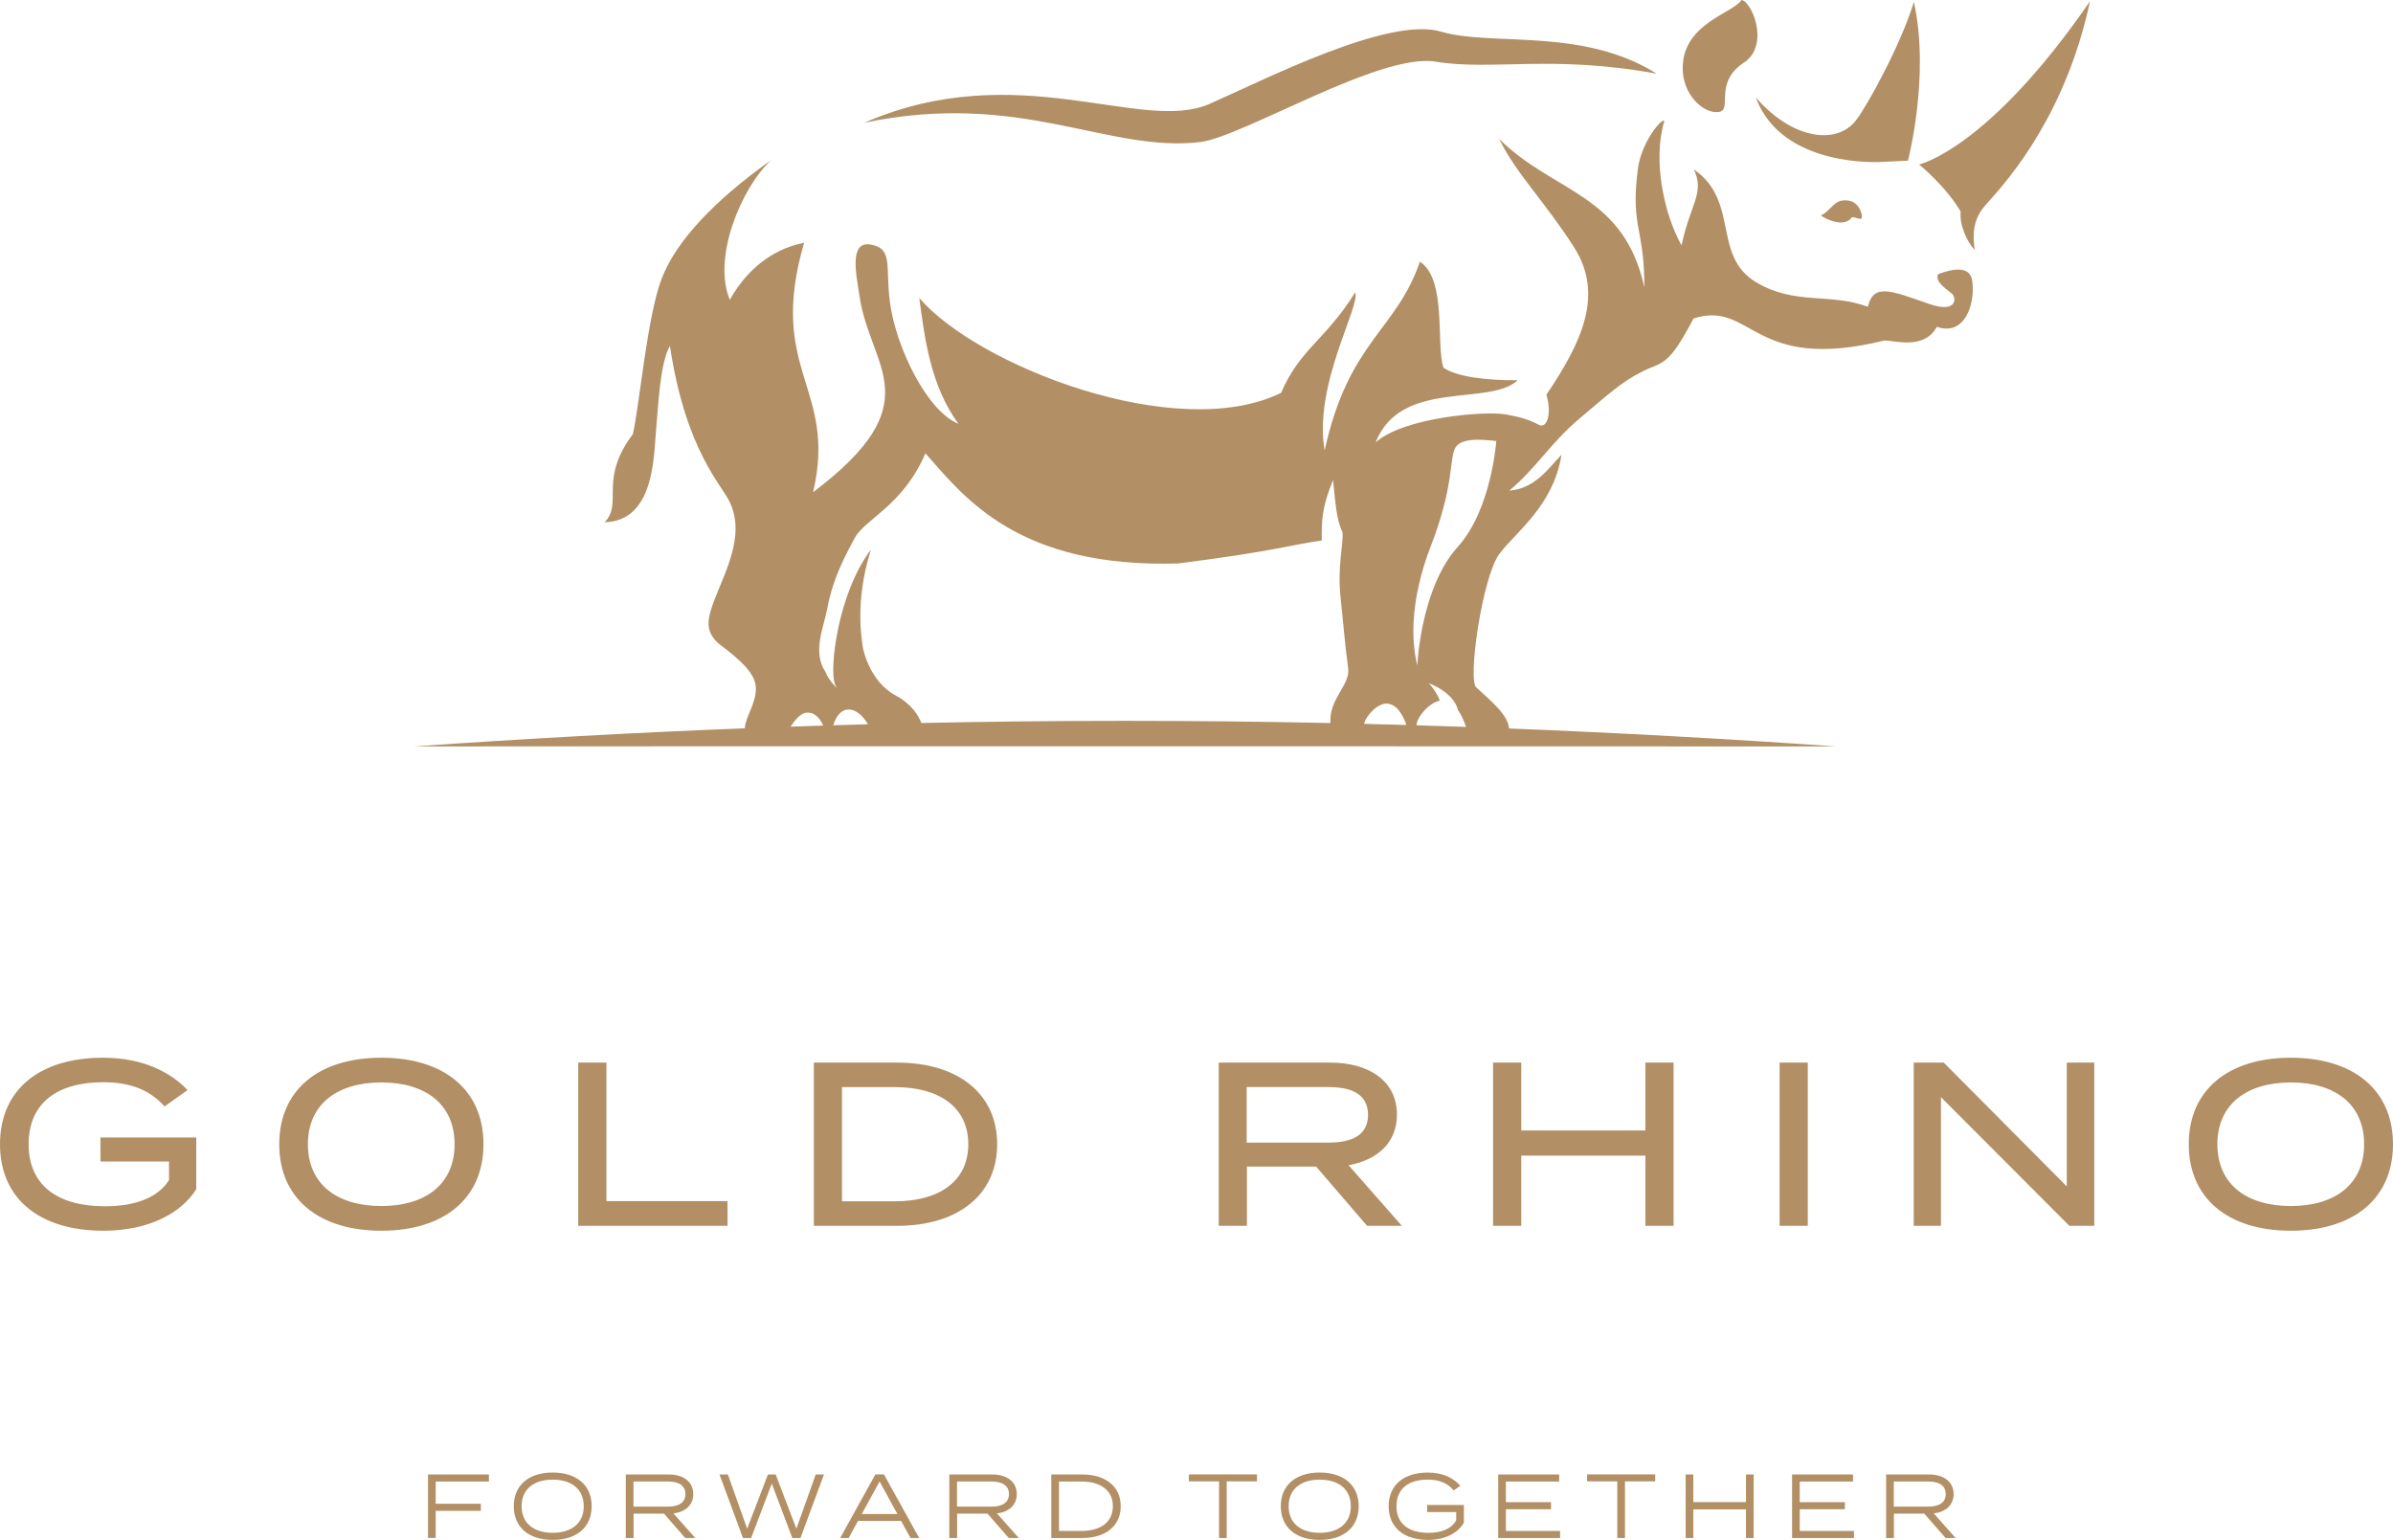
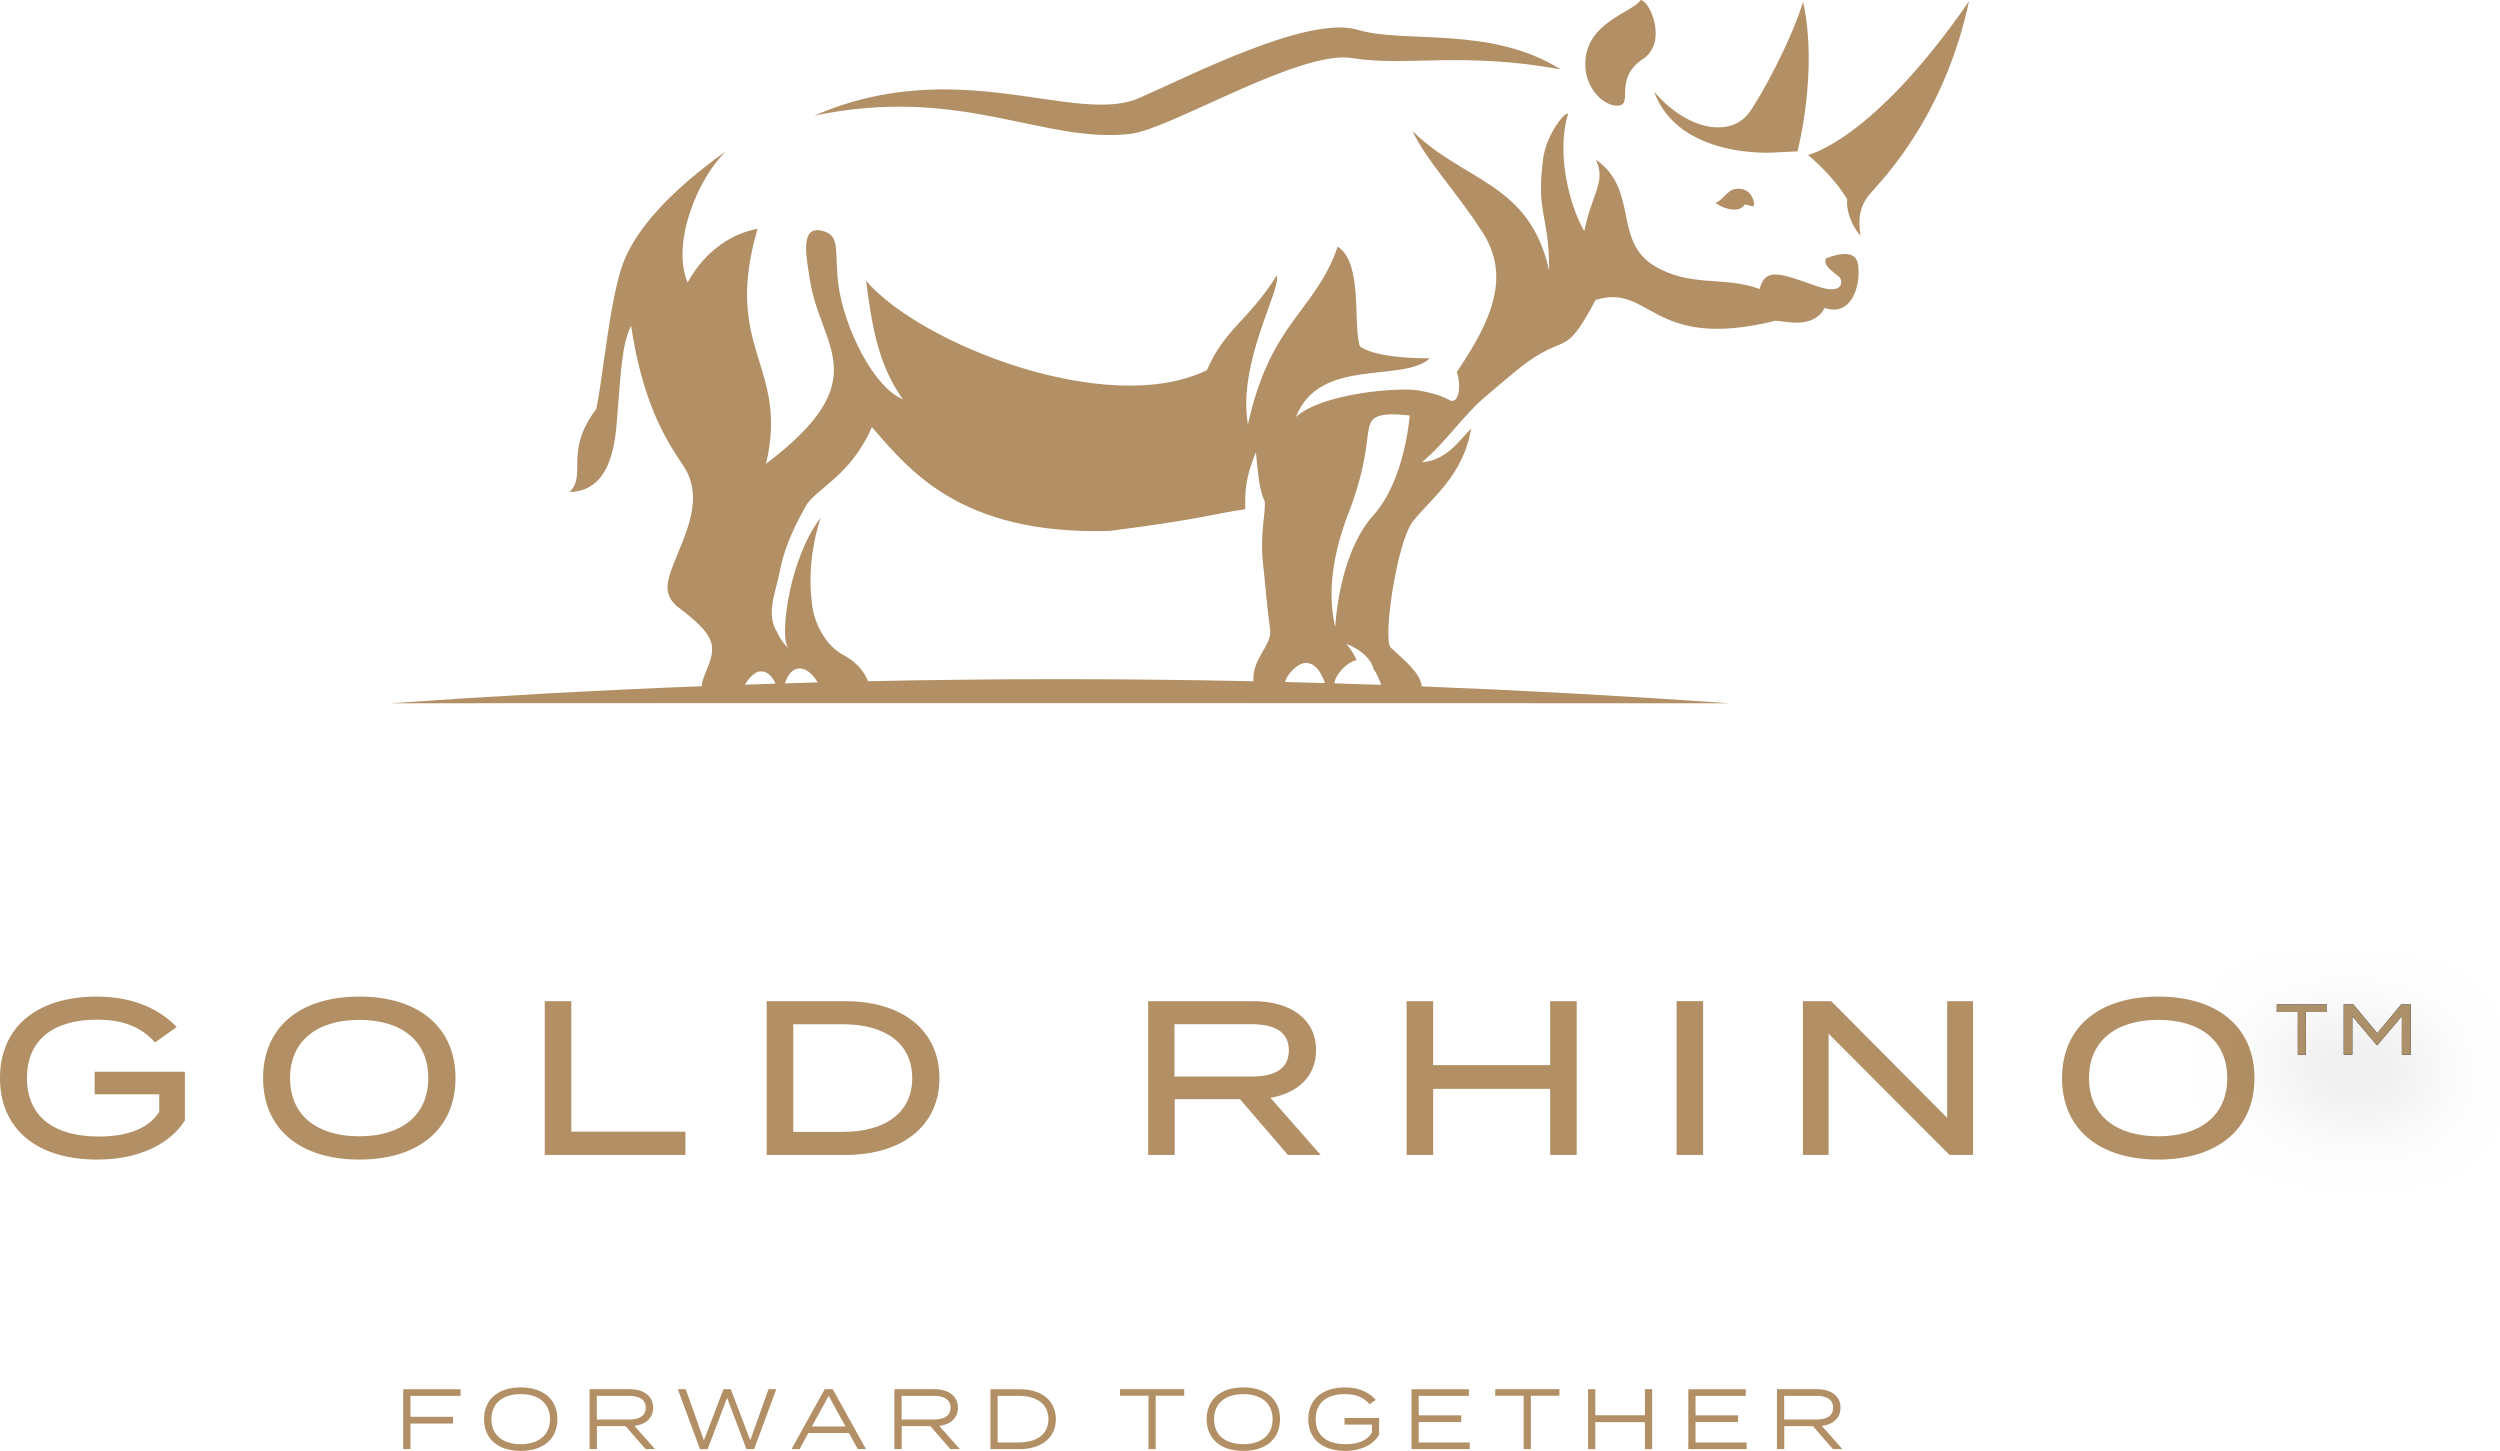
- <svg xmlns="http://www.w3.org/2000/svg" width="101px" height="65px" viewBox="0 0 101 65" version="1.1">
+ <svg xmlns="http://www.w3.org/2000/svg" xmlns:xlink="http://www.w3.org/1999/xlink" width="112px" height="65px" viewBox="0 0 112 65" version="1.1">
+   <defs>
+     <path d="M103.301,47.25 L103.301,45.337 L104.25,45.337 L104.25,45 L102,45 L102,45.337 L102.943,45.337 L102.943,47.25 L103.301,47.25 Z M105.383,47.25 L105.383,45.524 L106.482,46.822 L106.505,46.822 L107.604,45.524 L107.604,47.25 L108,47.25 L108,45 L107.574,45 L106.502,46.289 L105.429,45 L105,45 L105,47.25 L105.383,47.25 Z" id="path-1" />
+     <filter x="-116.7%" y="-222.2%" width="333.3%" height="722.2%" filterUnits="objectBoundingBox" id="filter-2">
+       <feOffset dx="0" dy="2" in="SourceAlpha" result="shadowOffsetOuter1" />
+       <feGaussianBlur stdDeviation="2" in="shadowOffsetOuter1" result="shadowBlurOuter1" />
+       <feColorMatrix values="0 0 0 0 0   0 0 0 0 0   0 0 0 0 0  0 0 0 0.5 0" type="matrix" in="shadowBlurOuter1" />
+     </filter>
+   </defs>
  <g id="Page-1" stroke="none" stroke-width="1" fill="none" fill-rule="evenodd">
-     <g id="gold-rhino" fill="#B28F64" fill-rule="nonzero">
-       <path d="M23.328,62.156 C24.354,62.156 24.972,62.704 24.972,63.578 C24.972,64.452 24.354,65 23.328,65 C22.302,65 21.685,64.452 21.685,63.578 C21.685,62.704 22.302,62.156 23.328,62.156 Z M55.7,62.156 C56.727,62.156 57.345,62.704 57.345,63.578 C57.345,64.452 56.727,65 55.7,65 C54.676,65 54.058,64.452 54.058,63.578 C54.058,62.704 54.676,62.156 55.7,62.156 Z M60.26,62.157 C60.921,62.157 61.364,62.401 61.634,62.717 L61.353,62.911 C61.11,62.608 60.75,62.455 60.26,62.455 C59.454,62.455 58.941,62.834 58.941,63.578 C58.941,64.321 59.458,64.701 60.284,64.701 C60.82,64.701 61.26,64.544 61.461,64.172 L61.461,63.823 L60.234,63.823 L60.234,63.525 L61.785,63.525 L61.785,64.268 C61.561,64.684 61.021,65 60.272,65 C59.227,65 58.61,64.452 58.61,63.578 C58.61,62.705 59.227,62.157 60.26,62.157 Z M81.42,62.237 C82.022,62.237 82.455,62.535 82.455,63.064 C82.455,63.532 82.115,63.824 81.618,63.881 L82.539,64.919 L82.115,64.919 L81.22,63.892 L79.935,63.892 L79.935,64.919 L79.607,64.919 L79.607,62.237 L81.42,62.237 Z M30.721,62.237 L31.535,64.528 L32.412,62.237 L32.74,62.237 L33.612,64.528 L34.429,62.237 L34.777,62.237 L33.785,64.92 L33.441,64.92 L32.574,62.623 L31.702,64.92 L31.358,64.92 L30.367,62.237 L30.721,62.237 Z M37.309,62.236 L38.795,64.919 L38.428,64.919 L38.034,64.199 L36.213,64.199 L35.82,64.919 L35.461,64.919 L36.947,62.236 L37.309,62.236 Z M71.469,62.237 L71.469,63.405 L73.692,63.405 L73.692,62.237 L74.016,62.237 L74.016,64.92 L73.692,64.92 L73.692,63.712 L71.469,63.712 L71.469,64.92 L71.145,64.92 L71.145,62.237 L71.469,62.237 Z M69.861,62.236 L69.861,62.528 L68.584,62.528 L68.584,64.919 L68.26,64.919 L68.26,62.528 L66.986,62.528 L66.986,62.236 L69.861,62.236 Z M53.053,62.236 L53.053,62.528 L51.775,62.528 L51.775,64.919 L51.452,64.919 L51.452,62.528 L50.178,62.528 L50.178,62.236 L53.053,62.236 Z M41.881,62.237 C42.483,62.237 42.915,62.535 42.915,63.064 C42.915,63.532 42.576,63.824 42.078,63.881 L43,64.919 L42.576,64.919 L41.681,63.892 L40.396,63.892 L40.396,64.919 L40.068,64.919 L40.068,62.237 L41.881,62.237 Z M28.226,62.237 C28.828,62.237 29.26,62.535 29.26,63.064 C29.26,63.532 28.921,63.824 28.423,63.881 L29.345,64.919 L28.921,64.919 L28.026,63.892 L26.741,63.892 L26.741,64.919 L26.413,64.919 L26.413,62.237 L28.226,62.237 Z M78.21,62.238 L78.21,62.536 L75.961,62.536 L75.961,63.406 L77.867,63.406 L77.867,63.705 L75.961,63.705 L75.961,64.621 L78.249,64.621 L78.249,64.919 L75.637,64.919 L75.637,62.238 L78.21,62.238 Z M65.807,62.238 L65.807,62.536 L63.558,62.536 L63.558,63.406 L65.463,63.406 L65.463,63.705 L63.558,63.705 L63.558,64.621 L65.845,64.621 L65.845,64.919 L63.234,64.919 L63.234,62.238 L65.807,62.238 Z M20.635,62.238 L20.635,62.536 L18.389,62.536 L18.389,63.473 L20.295,63.473 L20.295,63.774 L18.389,63.774 L18.389,64.918 L18.065,64.918 L18.065,62.238 L20.635,62.238 Z M45.683,62.238 C46.671,62.238 47.302,62.754 47.302,63.578 C47.302,64.402 46.671,64.919 45.683,64.919 L44.371,64.919 L44.371,62.238 L45.683,62.238 Z M55.7,62.456 C54.906,62.456 54.389,62.857 54.389,63.578 C54.389,64.299 54.906,64.7 55.7,64.7 C56.496,64.7 57.013,64.299 57.013,63.578 C57.013,62.857 56.496,62.456 55.7,62.456 Z M23.328,62.456 C22.533,62.456 22.016,62.857 22.016,63.578 C22.016,64.299 22.533,64.7 23.328,64.7 C24.123,64.7 24.639,64.299 24.639,63.578 C24.639,62.857 24.123,62.456 23.328,62.456 Z M45.659,62.536 L44.695,62.536 L44.695,64.621 L45.659,64.621 C46.427,64.621 46.971,64.264 46.971,63.578 C46.971,62.891 46.427,62.536 45.659,62.536 Z M37.124,62.532 L36.372,63.907 L37.877,63.907 L37.124,62.532 Z M41.858,62.535 L40.392,62.535 L40.392,63.594 L41.858,63.594 C42.294,63.594 42.584,63.427 42.584,63.064 C42.584,62.7 42.294,62.535 41.858,62.535 Z M28.203,62.535 L26.737,62.535 L26.737,63.594 L28.203,63.594 C28.639,63.594 28.929,63.427 28.929,63.064 C28.929,62.7 28.639,62.535 28.203,62.535 Z M81.397,62.535 L79.931,62.535 L79.931,63.594 L81.397,63.594 C81.833,63.594 82.123,63.427 82.123,63.064 C82.123,62.7 81.833,62.535 81.397,62.535 Z M96.69,44.647 C99.355,44.647 101,46.025 101,48.298 C101,50.571 99.355,51.949 96.69,51.949 C94.024,51.949 92.38,50.571 92.38,48.298 C92.38,46.025 94.024,44.647 96.69,44.647 Z M16.097,44.647 C18.762,44.647 20.406,46.025 20.406,48.298 C20.406,50.571 18.762,51.949 16.097,51.949 C13.431,51.949 11.786,50.571 11.786,48.298 C11.786,46.025 13.431,44.647 16.097,44.647 Z M4.349,44.647 C6.054,44.647 7.222,45.275 7.916,46.013 L6.945,46.703 C6.331,46.013 5.518,45.681 4.359,45.681 C2.408,45.681 1.208,46.565 1.208,48.298 C1.208,50.028 2.427,50.916 4.419,50.916 C5.637,50.916 6.628,50.601 7.134,49.813 L7.134,49.026 L4.24,49.026 L4.24,48.013 L8.283,48.013 L8.283,50.197 C7.649,51.21 6.272,51.949 4.369,51.949 C1.634,51.949 0,50.571 0,48.298 C0,46.025 1.634,44.647 4.349,44.647 Z M56.154,44.853 C57.77,44.853 58.96,45.621 58.96,47.048 C58.96,48.239 58.127,48.967 56.918,49.184 L59.167,51.742 L57.7,51.742 L55.551,49.243 L52.628,49.243 L52.628,51.742 L51.438,51.742 L51.438,44.853 L56.154,44.853 Z M37.866,44.853 C40.443,44.853 42.087,46.172 42.087,48.298 C42.087,50.423 40.443,51.742 37.866,51.742 L34.349,51.742 L34.349,44.853 L37.866,44.853 Z M82.04,44.853 L87.232,50.079 L87.232,44.853 L88.391,44.853 L88.391,51.742 L87.34,51.742 L81.921,46.31 L81.921,51.742 L80.771,51.742 L80.771,44.853 L82.04,44.853 Z M25.594,44.853 L25.594,50.699 L30.707,50.699 L30.707,51.742 L24.405,51.742 L24.405,44.853 L25.594,44.853 Z M64.206,44.853 L64.206,47.717 L69.447,47.717 L69.447,44.853 L70.636,44.853 L70.636,51.742 L69.447,51.742 L69.447,48.78 L64.206,48.78 L64.206,51.742 L63.017,51.742 L63.017,44.853 L64.206,44.853 Z M76.3,44.852 L76.3,51.741 L75.111,51.741 L75.111,44.852 L76.3,44.852 Z M16.097,45.69 C14.214,45.69 12.995,46.625 12.995,48.298 C12.995,49.97 14.204,50.906 16.097,50.906 C17.979,50.906 19.187,49.97 19.187,48.298 C19.187,46.625 17.979,45.69 16.097,45.69 Z M96.69,45.69 C94.807,45.69 93.588,46.625 93.588,48.298 C93.588,49.97 94.797,50.906 96.69,50.906 C98.572,50.906 99.781,49.97 99.781,48.298 C99.781,46.625 98.572,45.69 96.69,45.69 Z M37.778,45.887 L35.538,45.887 L35.538,50.707 L37.778,50.707 C39.6,50.707 40.868,49.891 40.868,48.298 C40.868,46.703 39.6,45.887 37.778,45.887 Z M56.076,45.885 L52.617,45.885 L52.617,48.229 L56.076,48.229 C57.067,48.229 57.74,47.914 57.74,47.057 C57.74,46.201 57.067,45.885 56.076,45.885 Z M69.129,7.13 C69.276,5.981 70.172,4.933 70.245,5.113 C69.738,6.777 70.245,9.07 70.973,10.358 C71.335,8.617 71.963,8.15 71.493,7.152 C73.437,8.492 72.245,10.797 74.127,11.918 C75.761,12.891 77.232,12.355 78.832,12.947 C79.083,11.95 79.789,12.259 81.404,12.823 C82.652,13.257 82.569,12.537 82.376,12.386 C82.045,12.126 81.659,11.86 81.805,11.571 C83.149,11.066 83.219,11.689 83.248,11.917 C83.358,12.797 82.95,14.21 81.745,13.795 C81.237,14.764 79.975,14.384 79.545,14.369 C73.931,15.757 73.974,12.655 71.48,13.44 C70.39,15.51 70.205,15.24 69.329,15.675 C68.452,16.11 67.893,16.634 66.644,17.685 C65.46,18.681 64.821,19.78 63.702,20.708 C64.821,20.631 65.409,19.69 65.906,19.197 C65.554,21.359 64.006,22.422 63.285,23.378 C62.562,24.335 61.921,28.784 62.319,29.025 C62.891,29.558 63.658,30.172 63.691,30.75 C68.196,30.927 72.785,31.178 77.496,31.507 C73.24,31.507 35.505,31.492 18.478,31.506 L17.462,31.507 C22.171,31.178 26.813,30.922 31.437,30.742 C31.449,30.279 31.946,29.646 31.9,28.995 C31.859,28.431 31.314,27.9 30.307,27.146 C29.6,26.473 29.918,25.9 30.545,24.358 C31.173,22.815 31.143,21.994 30.824,21.242 C30.506,20.49 28.953,19.106 28.275,14.597 C27.854,15.374 27.8,16.91 27.668,18.444 C27.585,19.415 27.548,22.004 25.517,22.043 C26.314,21.252 25.25,20.252 26.713,18.324 C26.998,17.033 27.315,13.389 27.917,11.787 C28.52,10.188 30.147,8.466 32.537,6.765 C31.253,7.98 30.067,10.907 30.803,12.653 C31.652,11.143 32.857,10.453 33.938,10.249 C32.358,15.683 35.355,16.347 34.319,20.776 C39.338,16.98 36.73,15.554 36.281,12.52 C36.154,11.663 35.803,10.146 36.759,10.325 C37.714,10.501 37.356,11.244 37.565,12.787 C37.819,14.658 39.124,17.354 40.453,17.89 C39.252,16.245 39.029,14.24 38.798,12.577 C41.25,15.437 49.669,18.737 54.07,16.583 C54.882,14.701 55.935,14.372 57.198,12.34 C57.429,12.93 55.428,16.229 55.907,19.017 C56.923,14.389 58.927,13.971 59.929,11.047 C61.079,11.786 60.598,14.575 60.924,15.517 C61.452,15.901 62.727,16.06 64.061,16.05 C62.836,17.178 59.12,15.965 58.057,18.681 C59.212,17.613 62.717,17.336 63.553,17.493 C63.972,17.573 64.43,17.652 64.947,17.929 C65.305,18.121 65.505,17.415 65.266,16.664 C66.818,14.369 67.695,12.392 66.421,10.413 C65.147,8.436 63.991,7.329 63.274,5.863 C65.584,8.159 68.532,8.159 69.401,12.125 L69.401,12.123 L69.399,11.794 C69.358,9.687 68.875,9.521 69.091,7.455 L69.129,7.13 Z M60.298,28.837 C60.52,29.058 60.675,29.344 60.775,29.573 C60.323,29.656 59.787,30.279 59.788,30.615 C60.483,30.635 61.179,30.657 61.876,30.682 C61.786,30.423 61.676,30.166 61.531,29.964 L61.531,29.964 C61.533,29.964 61.432,29.281 60.298,28.837 Z M34.144,30.081 L34.025,30.083 C33.748,30.113 33.474,30.505 33.369,30.674 C33.828,30.655 34.284,30.64 34.741,30.626 C34.674,30.459 34.457,30.035 34.025,30.083 L34.144,30.081 Z M35.788,29.949 C35.42,29.97 35.24,30.38 35.167,30.615 C35.656,30.598 36.144,30.584 36.632,30.571 C36.522,30.381 36.212,29.926 35.788,29.949 Z M58.545,29.699 C58.159,29.665 57.634,30.221 57.576,30.554 C58.169,30.568 58.764,30.584 59.36,30.601 C59.194,30.152 58.963,29.735 58.545,29.699 Z M39.059,19.135 C38.103,21.359 36.5,21.905 36.072,22.715 C35.778,23.271 35.165,24.322 34.917,25.682 C34.777,26.451 34.275,27.517 34.832,28.348 C34.934,28.583 35.038,28.76 35.327,29.048 C35.293,28.992 35.261,28.932 35.236,28.867 C34.997,28.233 35.365,25.04 36.759,23.201 C36.042,25.455 36.401,27.096 36.401,27.215 C36.401,27.334 36.68,28.756 37.795,29.351 C38.462,29.706 38.758,30.188 38.889,30.518 C44.602,30.397 50.327,30.396 56.155,30.52 C56.081,29.504 56.995,28.911 56.902,28.214 C56.742,27.005 56.703,26.355 56.584,25.247 C56.438,23.906 56.703,22.992 56.663,22.478 C56.424,21.924 56.384,21.489 56.265,20.263 C55.787,21.41 55.777,21.994 55.787,22.815 C54.463,22.994 53.929,23.246 49.733,23.783 C42.943,23.99 40.68,20.964 39.059,19.135 Z M63.153,18.615 C62.478,18.542 61.589,18.463 61.388,18.973 C61.187,19.482 61.332,20.404 60.556,22.607 C60.373,23.127 59.232,25.655 59.82,28.095 C59.9,26.728 60.333,24.401 61.519,23.093 C62.955,21.51 63.153,18.615 63.153,18.615 Z M88.212,0.054 C87.205,4.744 84.886,7.457 83.915,8.527 C83.56,8.918 83.162,9.4 83.35,10.552 C83.036,10.241 82.691,9.493 82.754,8.933 C82.133,7.862 80.998,6.942 80.998,6.942 C80.998,6.942 83.901,6.313 88.212,0.054 Z M77.989,8.463 C78.365,8.509 78.521,8.814 78.576,9.054 C78.595,9.135 78.594,9.279 78.468,9.233 C78.362,9.194 78.23,9.162 78.161,9.168 C77.967,9.494 77.389,9.453 76.851,9.096 C77.325,8.876 77.389,8.389 77.989,8.463 Z M80.778,0.084 C81.469,3.199 80.527,6.782 80.527,6.782 L80.527,6.782 L79.409,6.835 C79.409,6.835 75.209,7.118 74.103,4.107 C75.624,5.874 77.519,6.148 78.34,5.072 C78.813,4.455 80.213,1.922 80.778,0.084 Z M60.825,1.336 C62.936,1.968 66.8,1.138 69.918,3.109 C65.501,2.3 62.976,2.997 60.587,2.602 C58.254,2.215 52.483,5.754 50.679,5.993 C46.768,6.47 43.091,3.798 36.48,5.181 C42.932,2.373 48.17,5.642 51.037,4.391 C53.33,3.39 58.601,0.669 60.825,1.336 Z M73.501,0 C73.909,0.032 74.69,1.807 73.679,2.592 C72.269,3.472 73.16,4.633 72.545,4.727 C71.929,4.822 70.991,4.015 71.021,2.818 C71.068,0.974 73.155,0.561 73.501,0 Z" />
+     <g id="gold-rhino-inverted" fill-rule="nonzero">
+       <path d="M23.328,62.156 C24.354,62.156 24.972,62.704 24.972,63.578 C24.972,64.452 24.354,65 23.328,65 C22.302,65 21.685,64.452 21.685,63.578 C21.685,62.704 22.302,62.156 23.328,62.156 Z M55.7,62.156 C56.727,62.156 57.345,62.704 57.345,63.578 C57.345,64.452 56.727,65 55.7,65 C54.676,65 54.058,64.452 54.058,63.578 C54.058,62.704 54.676,62.156 55.7,62.156 Z M60.26,62.157 C60.921,62.157 61.364,62.401 61.634,62.717 L61.353,62.911 C61.11,62.608 60.75,62.455 60.26,62.455 C59.454,62.455 58.941,62.834 58.941,63.578 C58.941,64.321 59.458,64.701 60.284,64.701 C60.82,64.701 61.26,64.544 61.461,64.172 L61.461,63.823 L60.234,63.823 L60.234,63.525 L61.785,63.525 L61.785,64.268 C61.561,64.684 61.021,65 60.272,65 C59.227,65 58.61,64.452 58.61,63.578 C58.61,62.705 59.227,62.157 60.26,62.157 Z M81.42,62.237 C82.022,62.237 82.455,62.535 82.455,63.064 C82.455,63.532 82.115,63.824 81.618,63.881 L82.539,64.919 L82.115,64.919 L81.22,63.892 L79.935,63.892 L79.935,64.919 L79.607,64.919 L79.607,62.237 L81.42,62.237 Z M30.721,62.237 L31.535,64.528 L32.412,62.237 L32.74,62.237 L33.612,64.528 L34.429,62.237 L34.777,62.237 L33.785,64.92 L33.441,64.92 L32.574,62.623 L31.702,64.92 L31.358,64.92 L30.367,62.237 L30.721,62.237 Z M37.309,62.236 L38.795,64.919 L38.428,64.919 L38.034,64.199 L36.213,64.199 L35.82,64.919 L35.461,64.919 L36.947,62.236 L37.309,62.236 Z M71.469,62.237 L71.469,63.405 L73.692,63.405 L73.692,62.237 L74.016,62.237 L74.016,64.92 L73.692,64.92 L73.692,63.712 L71.469,63.712 L71.469,64.92 L71.145,64.92 L71.145,62.237 L71.469,62.237 Z M69.861,62.236 L69.861,62.528 L68.584,62.528 L68.584,64.919 L68.26,64.919 L68.26,62.528 L66.986,62.528 L66.986,62.236 L69.861,62.236 Z M53.053,62.236 L53.053,62.528 L51.775,62.528 L51.775,64.919 L51.452,64.919 L51.452,62.528 L50.178,62.528 L50.178,62.236 L53.053,62.236 Z M41.881,62.237 C42.483,62.237 42.915,62.535 42.915,63.064 C42.915,63.532 42.576,63.824 42.078,63.881 L43,64.919 L42.576,64.919 L41.681,63.892 L40.396,63.892 L40.396,64.919 L40.068,64.919 L40.068,62.237 L41.881,62.237 Z M28.226,62.237 C28.828,62.237 29.26,62.535 29.26,63.064 C29.26,63.532 28.921,63.824 28.423,63.881 L29.345,64.919 L28.921,64.919 L28.026,63.892 L26.741,63.892 L26.741,64.919 L26.413,64.919 L26.413,62.237 L28.226,62.237 Z M78.21,62.238 L78.21,62.536 L75.961,62.536 L75.961,63.406 L77.867,63.406 L77.867,63.705 L75.961,63.705 L75.961,64.621 L78.249,64.621 L78.249,64.919 L75.637,64.919 L75.637,62.238 L78.21,62.238 Z M65.807,62.238 L65.807,62.536 L63.558,62.536 L63.558,63.406 L65.463,63.406 L65.463,63.705 L63.558,63.705 L63.558,64.621 L65.845,64.621 L65.845,64.919 L63.234,64.919 L63.234,62.238 L65.807,62.238 Z M20.635,62.238 L20.635,62.536 L18.389,62.536 L18.389,63.473 L20.295,63.473 L20.295,63.774 L18.389,63.774 L18.389,64.918 L18.065,64.918 L18.065,62.238 L20.635,62.238 Z M45.683,62.238 C46.671,62.238 47.302,62.754 47.302,63.578 C47.302,64.402 46.671,64.919 45.683,64.919 L44.371,64.919 L44.371,62.238 L45.683,62.238 Z M55.7,62.456 C54.906,62.456 54.389,62.857 54.389,63.578 C54.389,64.299 54.906,64.7 55.7,64.7 C56.496,64.7 57.013,64.299 57.013,63.578 C57.013,62.857 56.496,62.456 55.7,62.456 Z M23.328,62.456 C22.533,62.456 22.016,62.857 22.016,63.578 C22.016,64.299 22.533,64.7 23.328,64.7 C24.123,64.7 24.639,64.299 24.639,63.578 C24.639,62.857 24.123,62.456 23.328,62.456 Z M45.659,62.536 L44.695,62.536 L44.695,64.621 L45.659,64.621 C46.427,64.621 46.971,64.264 46.971,63.578 C46.971,62.891 46.427,62.536 45.659,62.536 Z M37.124,62.532 L36.372,63.907 L37.877,63.907 L37.124,62.532 Z M41.858,62.535 L40.392,62.535 L40.392,63.594 L41.858,63.594 C42.294,63.594 42.584,63.427 42.584,63.064 C42.584,62.7 42.294,62.535 41.858,62.535 Z M28.203,62.535 L26.737,62.535 L26.737,63.594 L28.203,63.594 C28.639,63.594 28.929,63.427 28.929,63.064 C28.929,62.7 28.639,62.535 28.203,62.535 Z M81.397,62.535 L79.931,62.535 L79.931,63.594 L81.397,63.594 C81.833,63.594 82.123,63.427 82.123,63.064 C82.123,62.7 81.833,62.535 81.397,62.535 Z M96.69,44.647 C99.355,44.647 101,46.025 101,48.298 C101,50.571 99.355,51.949 96.69,51.949 C94.024,51.949 92.38,50.571 92.38,48.298 C92.38,46.025 94.024,44.647 96.69,44.647 Z M16.097,44.647 C18.762,44.647 20.406,46.025 20.406,48.298 C20.406,50.571 18.762,51.949 16.097,51.949 C13.431,51.949 11.786,50.571 11.786,48.298 C11.786,46.025 13.431,44.647 16.097,44.647 Z M4.349,44.647 C6.054,44.647 7.222,45.275 7.916,46.013 L6.945,46.703 C6.331,46.013 5.518,45.681 4.359,45.681 C2.408,45.681 1.208,46.565 1.208,48.298 C1.208,50.028 2.427,50.916 4.419,50.916 C5.637,50.916 6.628,50.601 7.134,49.813 L7.134,49.026 L4.24,49.026 L4.24,48.013 L8.283,48.013 L8.283,50.197 C7.649,51.21 6.272,51.949 4.369,51.949 C1.634,51.949 0,50.571 0,48.298 C0,46.025 1.634,44.647 4.349,44.647 Z M56.154,44.853 C57.77,44.853 58.96,45.621 58.96,47.048 C58.96,48.239 58.127,48.967 56.918,49.184 L59.167,51.742 L57.7,51.742 L55.551,49.243 L52.628,49.243 L52.628,51.742 L51.438,51.742 L51.438,44.853 L56.154,44.853 Z M37.866,44.853 C40.443,44.853 42.087,46.172 42.087,48.298 C42.087,50.423 40.443,51.742 37.866,51.742 L34.349,51.742 L34.349,44.853 L37.866,44.853 Z M82.04,44.853 L87.232,50.079 L87.232,44.853 L88.391,44.853 L88.391,51.742 L87.34,51.742 L81.921,46.31 L81.921,51.742 L80.771,51.742 L80.771,44.853 L82.04,44.853 Z M25.594,44.853 L25.594,50.699 L30.707,50.699 L30.707,51.742 L24.405,51.742 L24.405,44.853 L25.594,44.853 Z M64.206,44.853 L64.206,47.717 L69.447,47.717 L69.447,44.853 L70.636,44.853 L70.636,51.742 L69.447,51.742 L69.447,48.78 L64.206,48.78 L64.206,51.742 L63.017,51.742 L63.017,44.853 L64.206,44.853 Z M76.3,44.852 L76.3,51.741 L75.111,51.741 L75.111,44.852 L76.3,44.852 Z M16.097,45.69 C14.214,45.69 12.995,46.625 12.995,48.298 C12.995,49.97 14.204,50.906 16.097,50.906 C17.979,50.906 19.187,49.97 19.187,48.298 C19.187,46.625 17.979,45.69 16.097,45.69 Z M96.69,45.69 C94.807,45.69 93.588,46.625 93.588,48.298 C93.588,49.97 94.797,50.906 96.69,50.906 C98.572,50.906 99.781,49.97 99.781,48.298 C99.781,46.625 98.572,45.69 96.69,45.69 Z M37.778,45.887 L35.538,45.887 L35.538,50.707 L37.778,50.707 C39.6,50.707 40.868,49.891 40.868,48.298 C40.868,46.703 39.6,45.887 37.778,45.887 Z M56.076,45.885 L52.617,45.885 L52.617,48.229 L56.076,48.229 C57.067,48.229 57.74,47.914 57.74,47.057 C57.74,46.201 57.067,45.885 56.076,45.885 Z M69.129,7.13 C69.276,5.981 70.172,4.933 70.245,5.113 C69.738,6.777 70.245,9.07 70.973,10.358 C71.335,8.617 71.963,8.15 71.493,7.152 C73.437,8.492 72.245,10.797 74.127,11.918 C75.761,12.891 77.232,12.355 78.832,12.947 C79.083,11.95 79.789,12.259 81.404,12.823 C82.652,13.257 82.569,12.537 82.376,12.386 C82.045,12.126 81.659,11.86 81.805,11.571 C83.149,11.066 83.219,11.689 83.248,11.917 C83.358,12.797 82.95,14.21 81.745,13.795 C81.237,14.764 79.975,14.384 79.545,14.369 C73.931,15.757 73.974,12.655 71.48,13.44 C70.39,15.51 70.205,15.24 69.329,15.675 C68.452,16.11 67.893,16.634 66.644,17.685 C65.46,18.681 64.821,19.78 63.702,20.708 C64.821,20.631 65.409,19.69 65.906,19.197 C65.554,21.359 64.006,22.422 63.285,23.378 C62.562,24.335 61.921,28.784 62.319,29.025 C62.891,29.558 63.658,30.172 63.691,30.75 C68.196,30.927 72.785,31.178 77.496,31.507 C73.24,31.507 35.505,31.492 18.478,31.506 L17.462,31.507 C22.171,31.178 26.813,30.922 31.437,30.742 C31.449,30.279 31.946,29.646 31.9,28.995 C31.859,28.431 31.314,27.9 30.307,27.146 C29.6,26.473 29.918,25.9 30.545,24.358 C31.173,22.815 31.143,21.994 30.824,21.242 C30.506,20.49 28.953,19.106 28.275,14.597 C27.854,15.374 27.8,16.91 27.668,18.444 C27.585,19.415 27.548,22.004 25.517,22.043 C26.314,21.252 25.25,20.252 26.713,18.324 C26.998,17.033 27.315,13.389 27.917,11.787 C28.52,10.188 30.147,8.466 32.537,6.765 C31.253,7.98 30.067,10.907 30.803,12.653 C31.652,11.143 32.857,10.453 33.938,10.249 C32.358,15.683 35.355,16.347 34.319,20.776 C39.338,16.98 36.73,15.554 36.281,12.52 C36.154,11.663 35.803,10.146 36.759,10.325 C37.714,10.501 37.356,11.244 37.565,12.787 C37.819,14.658 39.124,17.354 40.453,17.89 C39.252,16.245 39.029,14.24 38.798,12.577 C41.25,15.437 49.669,18.737 54.07,16.583 C54.882,14.701 55.935,14.372 57.198,12.34 C57.429,12.93 55.428,16.229 55.907,19.017 C56.923,14.389 58.927,13.971 59.929,11.047 C61.079,11.786 60.598,14.575 60.924,15.517 C61.452,15.901 62.727,16.06 64.061,16.05 C62.836,17.178 59.12,15.965 58.057,18.681 C59.212,17.613 62.717,17.336 63.553,17.493 C63.972,17.573 64.43,17.652 64.947,17.929 C65.305,18.121 65.505,17.415 65.266,16.664 C66.818,14.369 67.695,12.392 66.421,10.413 C65.147,8.436 63.991,7.329 63.274,5.863 C65.584,8.159 68.532,8.159 69.401,12.125 L69.401,12.123 L69.399,11.794 C69.358,9.687 68.875,9.521 69.091,7.455 L69.129,7.13 Z M60.298,28.837 C60.52,29.058 60.675,29.344 60.775,29.573 C60.323,29.656 59.787,30.279 59.788,30.615 C60.483,30.635 61.179,30.657 61.876,30.682 C61.786,30.423 61.676,30.166 61.531,29.964 L61.531,29.964 C61.533,29.964 61.432,29.281 60.298,28.837 Z M34.144,30.081 L34.025,30.083 C33.748,30.113 33.474,30.505 33.369,30.674 C33.828,30.655 34.284,30.64 34.741,30.626 C34.674,30.459 34.457,30.035 34.025,30.083 L34.144,30.081 Z M35.788,29.949 C35.42,29.97 35.24,30.38 35.167,30.615 C35.656,30.598 36.144,30.584 36.632,30.571 C36.522,30.381 36.212,29.926 35.788,29.949 Z M58.545,29.699 C58.159,29.665 57.634,30.221 57.576,30.554 C58.169,30.568 58.764,30.584 59.36,30.601 C59.194,30.152 58.963,29.735 58.545,29.699 Z M39.059,19.135 C38.103,21.359 36.5,21.905 36.072,22.715 C35.778,23.271 35.165,24.322 34.917,25.682 C34.777,26.451 34.275,27.517 34.832,28.348 C34.934,28.583 35.038,28.76 35.327,29.048 C35.293,28.992 35.261,28.932 35.236,28.867 C34.997,28.233 35.365,25.04 36.759,23.201 C36.042,25.455 36.401,27.096 36.401,27.215 C36.401,27.334 36.68,28.756 37.795,29.351 C38.462,29.706 38.758,30.188 38.889,30.518 C44.602,30.397 50.327,30.396 56.155,30.52 C56.081,29.504 56.995,28.911 56.902,28.214 C56.742,27.005 56.703,26.355 56.584,25.247 C56.438,23.906 56.703,22.992 56.663,22.478 C56.424,21.924 56.384,21.489 56.265,20.263 C55.787,21.41 55.777,21.994 55.787,22.815 C54.463,22.994 53.929,23.246 49.733,23.783 C42.943,23.99 40.68,20.964 39.059,19.135 Z M63.153,18.615 C62.478,18.542 61.589,18.463 61.388,18.973 C61.187,19.482 61.332,20.404 60.556,22.607 C60.373,23.127 59.232,25.655 59.82,28.095 C59.9,26.728 60.333,24.401 61.519,23.093 C62.955,21.51 63.153,18.615 63.153,18.615 Z M88.212,0.054 C87.205,4.744 84.886,7.457 83.915,8.527 C83.56,8.918 83.162,9.4 83.35,10.552 C83.036,10.241 82.691,9.493 82.754,8.933 C82.133,7.862 80.998,6.942 80.998,6.942 C80.998,6.942 83.901,6.313 88.212,0.054 Z M77.989,8.463 C78.365,8.509 78.521,8.814 78.576,9.054 C78.595,9.135 78.594,9.279 78.468,9.233 C78.362,9.194 78.23,9.162 78.161,9.168 C77.967,9.494 77.389,9.453 76.851,9.096 C77.325,8.876 77.389,8.389 77.989,8.463 Z M80.778,0.084 C81.469,3.199 80.527,6.782 80.527,6.782 L80.527,6.782 L79.409,6.835 C79.409,6.835 75.209,7.118 74.103,4.107 C75.624,5.874 77.519,6.148 78.34,5.072 C78.813,4.455 80.213,1.922 80.778,0.084 Z M60.825,1.336 C62.936,1.968 66.8,1.138 69.918,3.109 C65.501,2.3 62.976,2.997 60.587,2.602 C58.254,2.215 52.483,5.754 50.679,5.993 C46.768,6.47 43.091,3.798 36.48,5.181 C42.932,2.373 48.17,5.642 51.037,4.391 C53.33,3.39 58.601,0.669 60.825,1.336 Z M73.501,0 C73.909,0.032 74.69,1.807 73.679,2.592 C72.269,3.472 73.16,4.633 72.545,4.727 C71.929,4.822 70.991,4.015 71.021,2.818 C71.068,0.974 73.155,0.561 73.501,0 Z" id="Shape" fill="#B28F64" />
+       <g id="TM">
+         <use fill="black" fill-opacity="1" filter="url(#filter-2)" xlink:href="#path-1" />
+         <use fill="#000000" xlink:href="#path-1" />
+         <use fill="#AC906A" xlink:href="#path-1" />
+       </g>
    </g>
  </g>
</svg>
